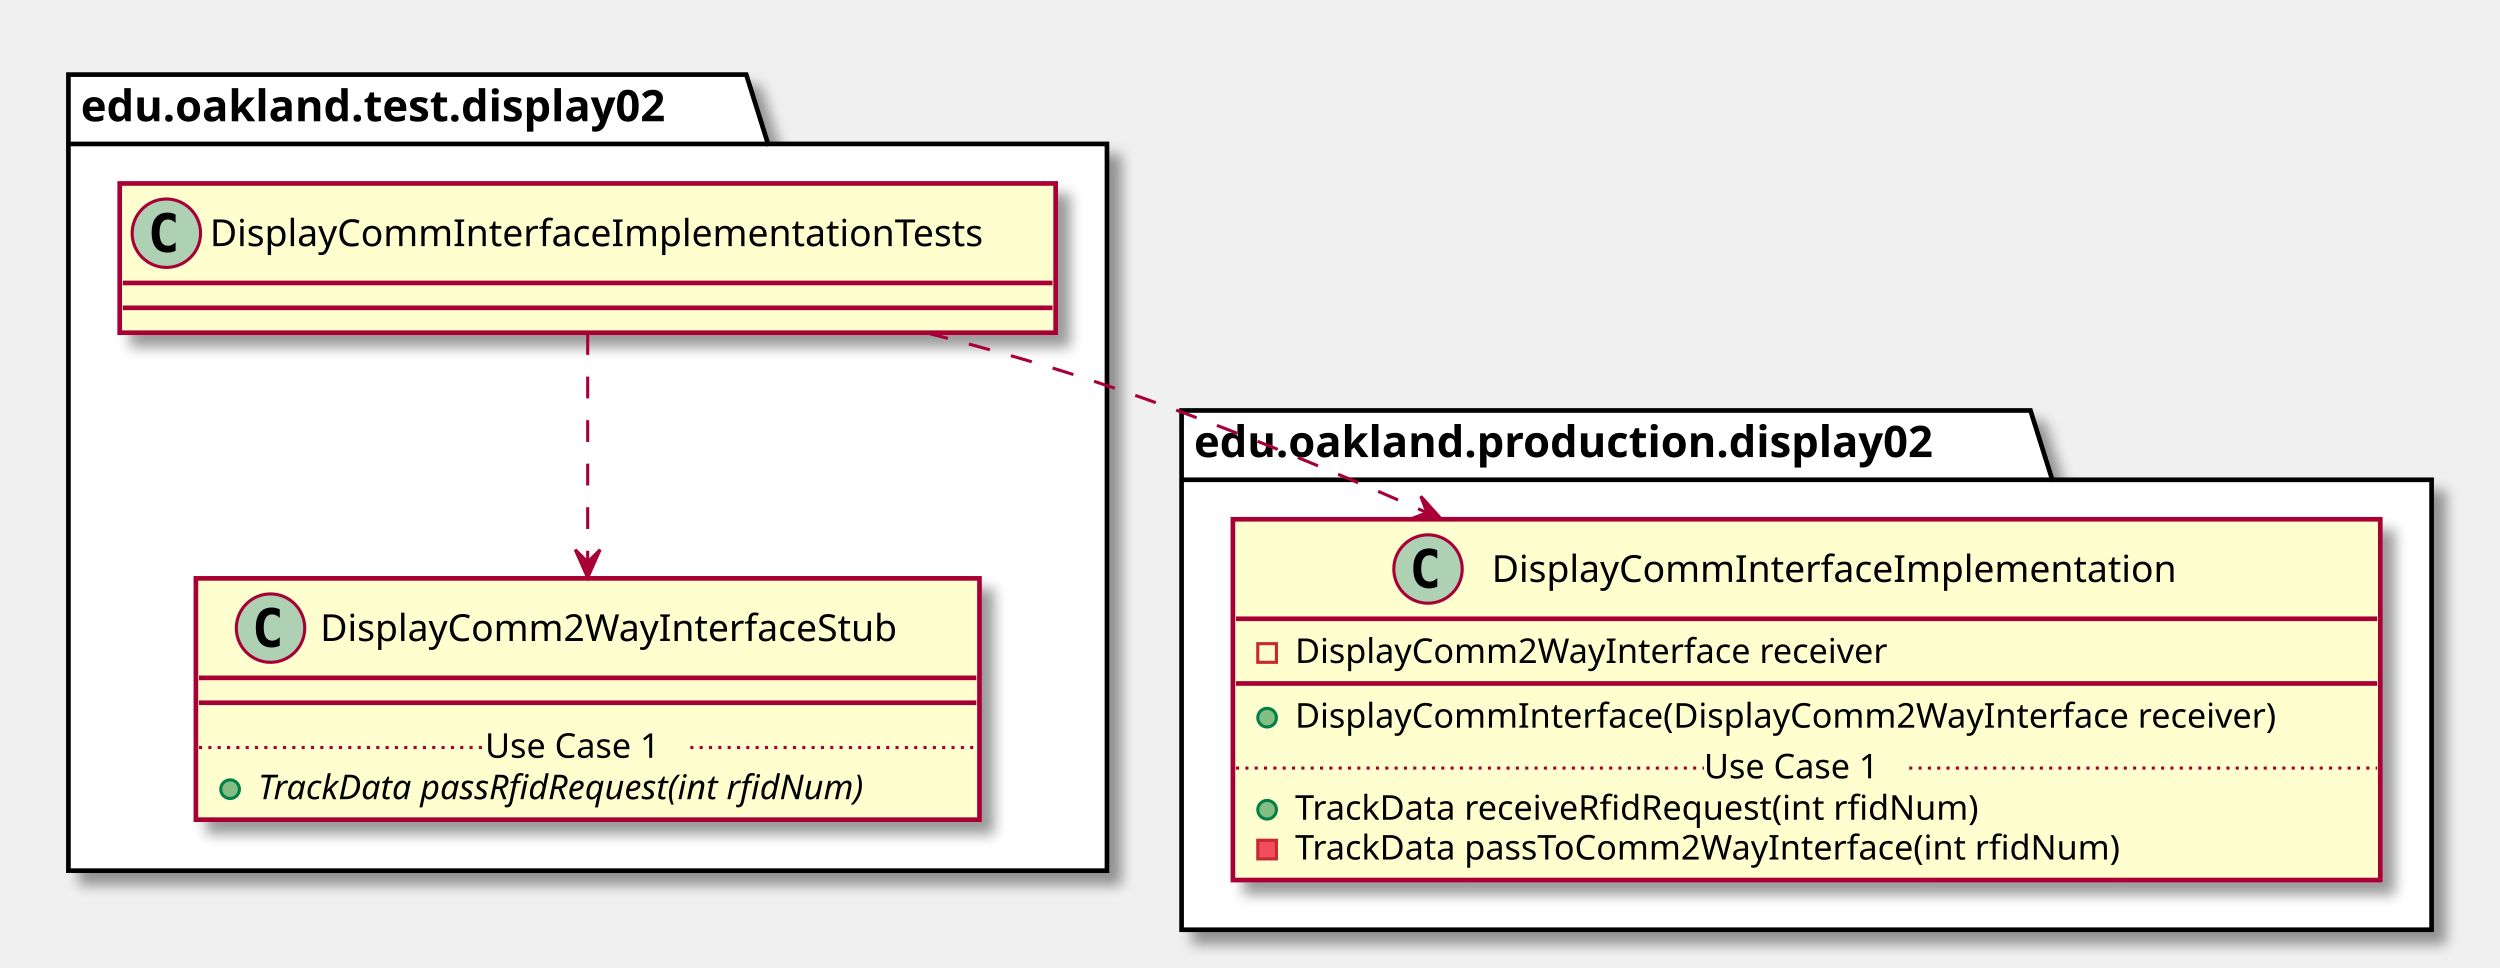
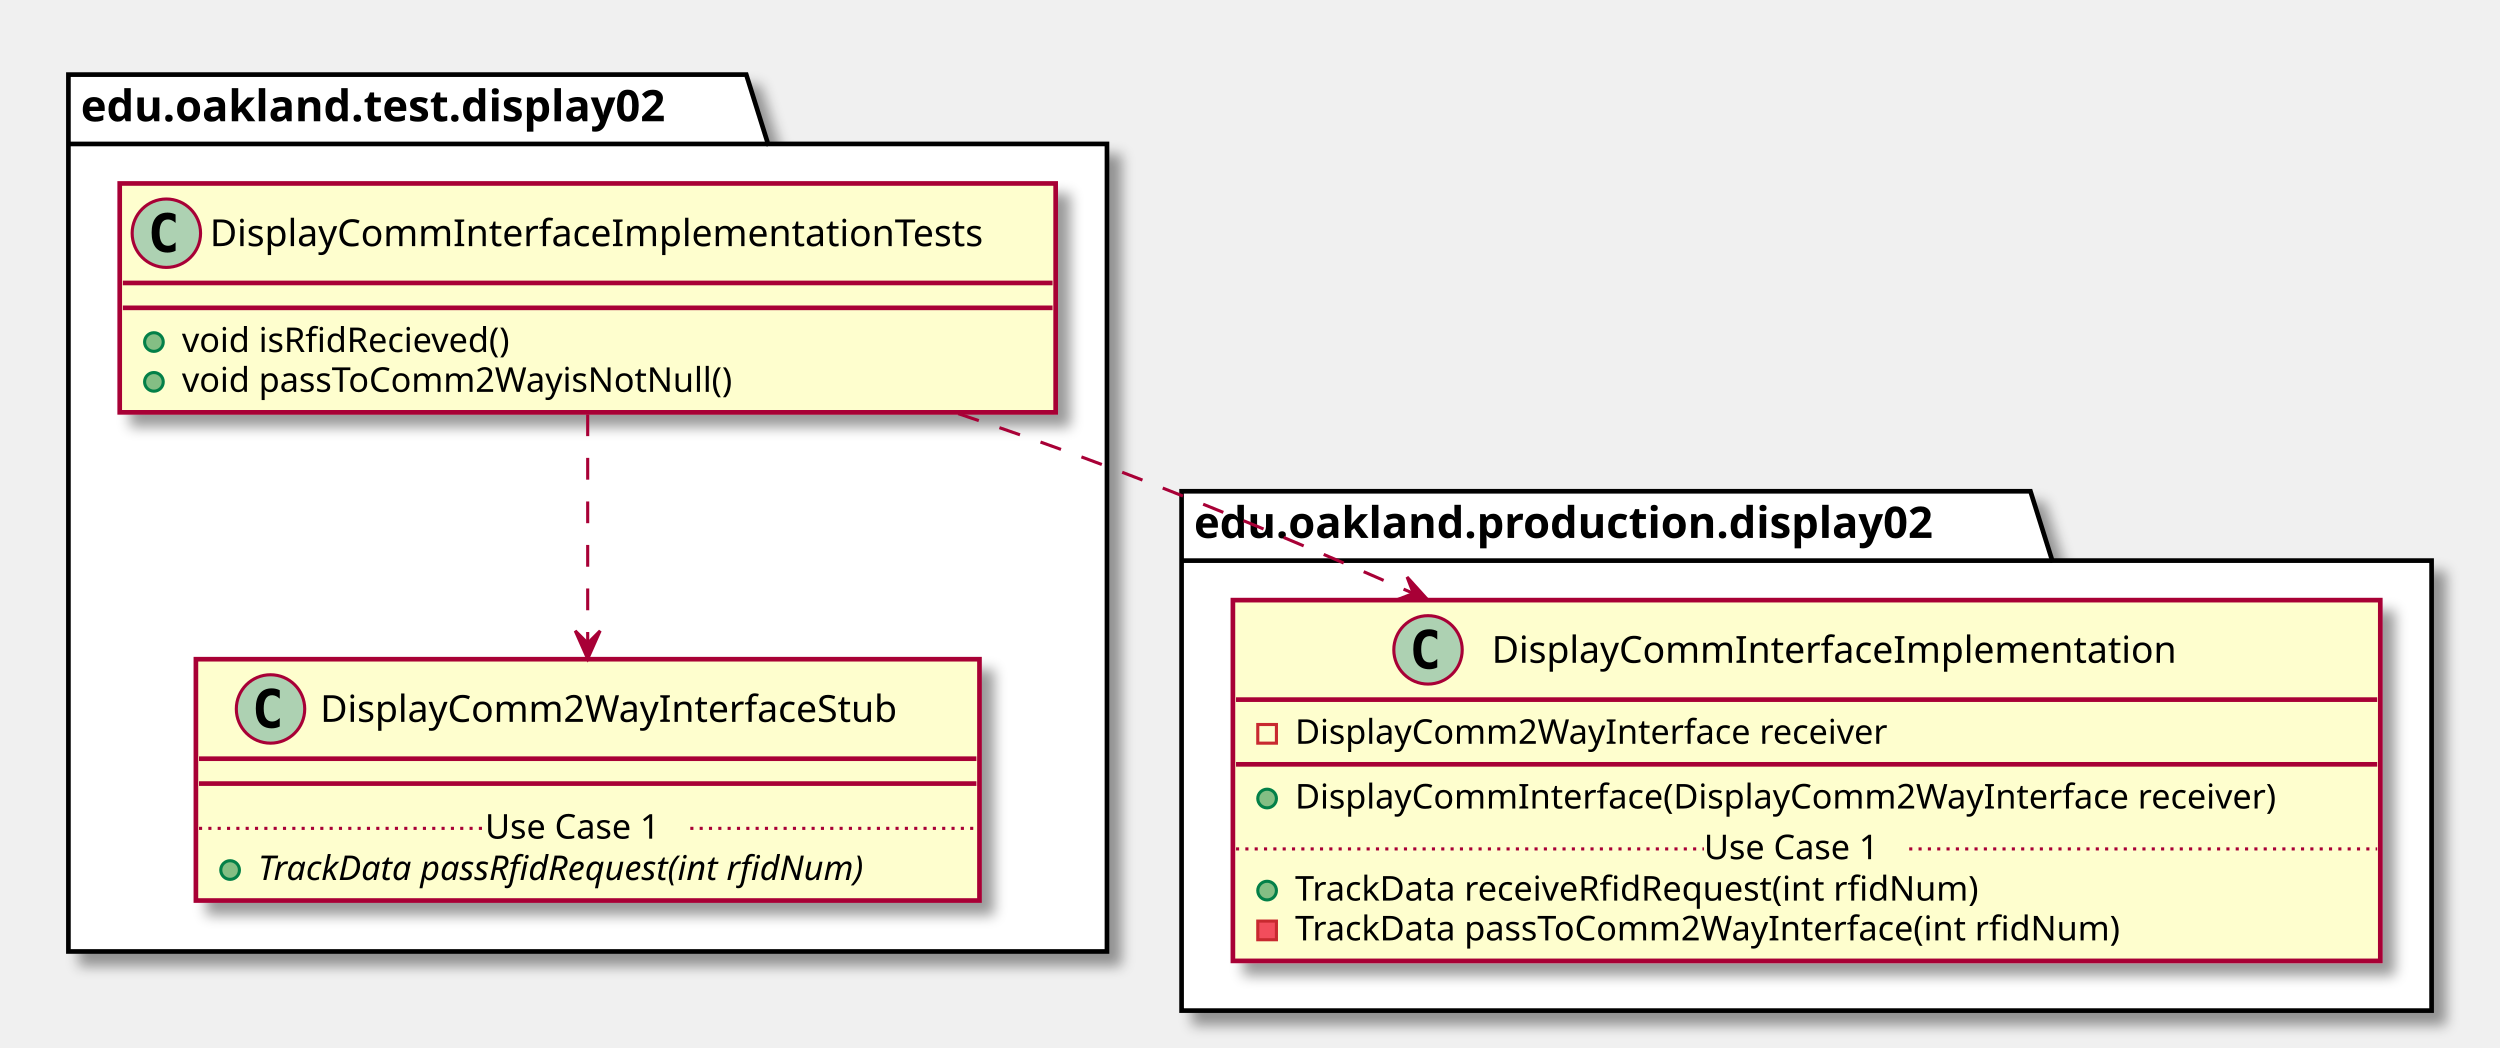
- <svg xmlns="http://www.w3.org/2000/svg" contentScriptType="application/ecmascript" contentStyleType="text/css" height="311px" preserveAspectRatio="none" style="width:804px;height:311px;" version="1.1" viewBox="0 0 804 311" width="804px" zoomAndPan="magnify">
+ <svg xmlns="http://www.w3.org/2000/svg" contentScriptType="application/ecmascript" contentStyleType="text/css" height="337px" preserveAspectRatio="none" style="width:804px;height:337px;" version="1.1" viewBox="0 0 804 337" width="804px" zoomAndPan="magnify">
  <defs>
-     <filter height="300%" id="f1ezuufo1b4yan" width="300%" x="-1" y="-1">
+     <filter height="300%" id="f12bw2ouc2ahtn" width="300%" x="-1" y="-1">
      <feGaussianBlur result="blurOut" stdDeviation="2.0" />
      <feColorMatrix in="blurOut" result="blurOut2" type="matrix" values="0 0 0 0 0 0 0 0 0 0 0 0 0 0 0 0 0 0 .4 0" />
      <feOffset dx="4.0" dy="4.0" in="blurOut2" result="blurOut3" />
      <feBlend in="SourceGraphic" in2="blurOut3" mode="normal" />
    </filter>
  </defs>
  <g>
-     <polygon fill="#FFFFFF" filter="url(#f1ezuufo1b4yan)" points="22,24,240,24,247,46.297,356,46.297,356,280,22,280,22,24" style="stroke: #000000; stroke-width: 1.5;" />
+     <polygon fill="#FFFFFF" filter="url(#f12bw2ouc2ahtn)" points="22,24,240,24,247,46.297,356,46.297,356,306,22,306,22,24" style="stroke: #000000; stroke-width: 1.5;" />
    <line style="stroke: #000000; stroke-width: 1.5;" x1="22" x2="247" y1="46.297" y2="46.297" />
    <text fill="#000000" font-family="sans-serif" font-size="14" font-weight="bold" lengthAdjust="spacingAndGlyphs" textLength="212" x="26" y="38.995">edu.oakland.test.display02</text>
-     <polygon fill="#FFFFFF" filter="url(#f1ezuufo1b4yan)" points="380,132,653,132,660,154.297,782,154.297,782,299,380,299,380,132" style="stroke: #000000; stroke-width: 1.5;" />
-     <line style="stroke: #000000; stroke-width: 1.5;" x1="380" x2="660" y1="154.297" y2="154.297" />
-     <text fill="#000000" font-family="sans-serif" font-size="14" font-weight="bold" lengthAdjust="spacingAndGlyphs" textLength="267" x="384" y="146.995">edu.oakland.production.display02</text>
-     <rect fill="#FEFECE" filter="url(#f1ezuufo1b4yan)" height="48" id="DisplayCommInterfaceImplementationTests" style="stroke: #A80036; stroke-width: 1.5;" width="301" x="38.5" y="59" />
+     <polygon fill="#FFFFFF" filter="url(#f12bw2ouc2ahtn)" points="380,158,653,158,660,180.297,782,180.297,782,325,380,325,380,158" style="stroke: #000000; stroke-width: 1.5;" />
+     <line style="stroke: #000000; stroke-width: 1.5;" x1="380" x2="660" y1="180.297" y2="180.297" />
+     <text fill="#000000" font-family="sans-serif" font-size="14" font-weight="bold" lengthAdjust="spacingAndGlyphs" textLength="267" x="384" y="172.995">edu.oakland.production.display02</text>
+     <rect fill="#FEFECE" filter="url(#f12bw2ouc2ahtn)" height="73.609" id="DisplayCommInterfaceImplementationTests" style="stroke: #A80036; stroke-width: 1.5;" width="301" x="38.5" y="59" />
    <ellipse cx="53.5" cy="75" fill="#ADD1B2" rx="11" ry="11" style="stroke: #A80036; stroke-width: 1.0;" />
    <path d="M56.469,80.641 Q55.891,80.938 55.25,81.078 Q54.609,81.234 53.906,81.234 Q51.406,81.234 50.078,79.594 Q48.766,77.938 48.766,74.812 Q48.766,71.688 50.078,70.031 Q51.406,68.375 53.906,68.375 Q54.609,68.375 55.25,68.531 Q55.906,68.688 56.469,68.984 L56.469,71.703 Q55.844,71.125 55.25,70.859 Q54.656,70.578 54.031,70.578 Q52.688,70.578 52,71.656 Q51.312,72.719 51.312,74.812 Q51.312,76.906 52,77.984 Q52.688,79.047 54.031,79.047 Q54.656,79.047 55.25,78.781 Q55.844,78.5 56.469,77.922 L56.469,80.641 Z " />
    <text fill="#000000" font-family="sans-serif" font-size="12" lengthAdjust="spacingAndGlyphs" textLength="269" x="67.5" y="79.154">DisplayCommInterfaceImplementationTests</text>
    <line style="stroke: #A80036; stroke-width: 1.5;" x1="39.5" x2="338.5" y1="91" y2="91" />
    <line style="stroke: #A80036; stroke-width: 1.5;" x1="39.5" x2="338.5" y1="99" y2="99" />
-     <rect fill="#FEFECE" filter="url(#f1ezuufo1b4yan)" height="77.609" id="DisplayComm2WayInterfaceStub" style="stroke: #A80036; stroke-width: 1.5;" width="252" x="63" y="186" />
-     <ellipse cx="87" cy="202" fill="#ADD1B2" rx="11" ry="11" style="stroke: #A80036; stroke-width: 1.0;" />
-     <path d="M89.969,207.641 Q89.391,207.938 88.75,208.078 Q88.109,208.234 87.406,208.234 Q84.906,208.234 83.578,206.594 Q82.266,204.938 82.266,201.812 Q82.266,198.688 83.578,197.031 Q84.906,195.375 87.406,195.375 Q88.109,195.375 88.75,195.531 Q89.406,195.688 89.969,195.984 L89.969,198.703 Q89.344,198.125 88.75,197.859 Q88.156,197.578 87.531,197.578 Q86.188,197.578 85.5,198.656 Q84.812,199.719 84.812,201.812 Q84.812,203.906 85.5,204.984 Q86.188,206.047 87.531,206.047 Q88.156,206.047 88.75,205.781 Q89.344,205.5 89.969,204.922 L89.969,207.641 Z " />
-     <text fill="#000000" font-family="sans-serif" font-size="12" lengthAdjust="spacingAndGlyphs" textLength="200" x="103" y="206.154">DisplayComm2WayInterfaceStub</text>
-     <line style="stroke: #A80036; stroke-width: 1.5;" x1="64" x2="314" y1="218" y2="218" />
-     <line style="stroke: #A80036; stroke-width: 1.5;" x1="64" x2="314" y1="226" y2="226" />
-     <ellipse cx="74" cy="253.805" fill="#84BE84" rx="3" ry="3" style="stroke: #038048; stroke-width: 1.0;" />
-     <text fill="#000000" font-family="sans-serif" font-size="11" font-style="italic" lengthAdjust="spacingAndGlyphs" textLength="226" x="83" y="257.015">TrackData passRfidRequest(int rfidNum)</text>
-     <line style="stroke: #A80036; stroke-width: 1.0; stroke-dasharray: 1.0,2.0;" x1="64" x2="156" y1="240.402" y2="240.402" />
-     <text fill="#000000" font-family="sans-serif" font-size="11" lengthAdjust="spacingAndGlyphs" textLength="66" x="156" y="243.71">Use Case 1</text>
-     <line style="stroke: #A80036; stroke-width: 1.0; stroke-dasharray: 1.0,2.0;" x1="222" x2="314" y1="240.402" y2="240.402" />
-     <rect fill="#FEFECE" filter="url(#f1ezuufo1b4yan)" height="116.023" id="DisplayCommInterfaceImplementation" style="stroke: #A80036; stroke-width: 1.5;" width="369" x="396.5" y="167" />
-     <ellipse cx="459.25" cy="183" fill="#ADD1B2" rx="11" ry="11" style="stroke: #A80036; stroke-width: 1.0;" />
-     <path d="M462.219,188.641 Q461.641,188.938 461,189.078 Q460.359,189.234 459.656,189.234 Q457.156,189.234 455.828,187.594 Q454.516,185.938 454.516,182.812 Q454.516,179.688 455.828,178.031 Q457.156,176.375 459.656,176.375 Q460.359,176.375 461,176.531 Q461.656,176.688 462.219,176.984 L462.219,179.703 Q461.594,179.125 461,178.859 Q460.406,178.578 459.781,178.578 Q458.438,178.578 457.75,179.656 Q457.062,180.719 457.062,182.812 Q457.062,184.906 457.75,185.984 Q458.438,187.047 459.781,187.047 Q460.406,187.047 461,186.781 Q461.594,186.5 462.219,185.922 L462.219,188.641 Z " />
-     <text fill="#000000" font-family="sans-serif" font-size="12" lengthAdjust="spacingAndGlyphs" textLength="235" x="479.75" y="187.154">DisplayCommInterfaceImplementation</text>
-     <line style="stroke: #A80036; stroke-width: 1.5;" x1="397.5" x2="764.5" y1="199" y2="199" />
-     <rect fill="none" height="6" style="stroke: #C82930; stroke-width: 1.0;" width="6" x="404.5" y="207" />
-     <text fill="#000000" font-family="sans-serif" font-size="11" lengthAdjust="spacingAndGlyphs" textLength="207" x="416.5" y="213.21">DisplayComm2WayInterface receiver</text>
-     <line style="stroke: #A80036; stroke-width: 1.5;" x1="397.5" x2="764.5" y1="219.805" y2="219.805" />
-     <ellipse cx="407.5" cy="230.805" fill="#84BE84" rx="3" ry="3" style="stroke: #038048; stroke-width: 1.0;" />
-     <text fill="#000000" font-family="sans-serif" font-size="11" lengthAdjust="spacingAndGlyphs" textLength="343" x="416.5" y="234.015">DisplayCommInterface(DisplayComm2WayInterface receiver)</text>
-     <ellipse cx="407.5" cy="260.414" fill="#84BE84" rx="3" ry="3" style="stroke: #038048; stroke-width: 1.0;" />
-     <text fill="#000000" font-family="sans-serif" font-size="11" lengthAdjust="spacingAndGlyphs" textLength="240" x="416.5" y="263.625">TrackData receiveRfidRequest(int rfidNum)</text>
-     <rect fill="#F24D5C" height="6" style="stroke: #C82930; stroke-width: 1.0;" width="6" x="404.5" y="270.219" />
-     <text fill="#000000" font-family="sans-serif" font-size="11" lengthAdjust="spacingAndGlyphs" textLength="290" x="416.5" y="276.429">TrackData passToComm2WayInterface(int rfidNum)</text>
-     <line style="stroke: #A80036; stroke-width: 1.0; stroke-dasharray: 1.0,2.0;" x1="397.5" x2="548" y1="247.012" y2="247.012" />
-     <text fill="#000000" font-family="sans-serif" font-size="11" lengthAdjust="spacingAndGlyphs" textLength="66" x="548" y="250.32">Use Case 1</text>
-     <line style="stroke: #A80036; stroke-width: 1.0; stroke-dasharray: 1.0,2.0;" x1="614" x2="764.5" y1="247.012" y2="247.012" />
-     <path d="M189,107.12 C189,127.06 189,156.39 189,180.68 " fill="none" id="DisplayCommInterfaceImplementationTests-&gt;DisplayComm2WayInterfaceStub" style="stroke: #A80036; stroke-width: 1.0; stroke-dasharray: 7.0,7.0;" />
-     <polygon fill="#A80036" points="189,185.78,193,176.78,189,180.78,185,176.78,189,185.78" style="stroke: #A80036; stroke-width: 1.0;" />
-     <path d="M298.07,107.07 C317.54,112.06 337.51,117.73 356,124 C389.96,135.5 425.82,150.21 458.69,164.77 " fill="none" id="DisplayCommInterfaceImplementationTests-&gt;DisplayCommInterfaceImplementation" style="stroke: #A80036; stroke-width: 1.0; stroke-dasharray: 7.0,7.0;" />
-     <polygon fill="#A80036" points="463.51,166.92,456.925,159.596,458.945,164.88,453.661,166.9,463.51,166.92" style="stroke: #A80036; stroke-width: 1.0;" />
+     <ellipse cx="49.5" cy="110" fill="#84BE84" rx="3" ry="3" style="stroke: #038048; stroke-width: 1.0;" />
+     <text fill="#000000" font-family="sans-serif" font-size="11" lengthAdjust="spacingAndGlyphs" textLength="116" x="58.5" y="113.21">void isRfidRecieved()</text>
+     <ellipse cx="49.5" cy="122.805" fill="#84BE84" rx="3" ry="3" style="stroke: #038048; stroke-width: 1.0;" />
+     <text fill="#000000" font-family="sans-serif" font-size="11" lengthAdjust="spacingAndGlyphs" textLength="193" x="58.5" y="126.015">void passToComm2WayisNotNull()</text>
+     <rect fill="#FEFECE" filter="url(#f12bw2ouc2ahtn)" height="77.609" id="DisplayComm2WayInterfaceStub" style="stroke: #A80036; stroke-width: 1.5;" width="252" x="63" y="212" />
+     <ellipse cx="87" cy="228" fill="#ADD1B2" rx="11" ry="11" style="stroke: #A80036; stroke-width: 1.0;" />
+     <path d="M89.969,233.641 Q89.391,233.938 88.75,234.078 Q88.109,234.234 87.406,234.234 Q84.906,234.234 83.578,232.594 Q82.266,230.938 82.266,227.812 Q82.266,224.688 83.578,223.031 Q84.906,221.375 87.406,221.375 Q88.109,221.375 88.75,221.531 Q89.406,221.688 89.969,221.984 L89.969,224.703 Q89.344,224.125 88.75,223.859 Q88.156,223.578 87.531,223.578 Q86.188,223.578 85.5,224.656 Q84.812,225.719 84.812,227.812 Q84.812,229.906 85.5,230.984 Q86.188,232.047 87.531,232.047 Q88.156,232.047 88.75,231.781 Q89.344,231.5 89.969,230.922 L89.969,233.641 Z " />
+     <text fill="#000000" font-family="sans-serif" font-size="12" lengthAdjust="spacingAndGlyphs" textLength="200" x="103" y="232.154">DisplayComm2WayInterfaceStub</text>
+     <line style="stroke: #A80036; stroke-width: 1.5;" x1="64" x2="314" y1="244" y2="244" />
+     <line style="stroke: #A80036; stroke-width: 1.5;" x1="64" x2="314" y1="252" y2="252" />
+     <ellipse cx="74" cy="279.805" fill="#84BE84" rx="3" ry="3" style="stroke: #038048; stroke-width: 1.0;" />
+     <text fill="#000000" font-family="sans-serif" font-size="11" font-style="italic" lengthAdjust="spacingAndGlyphs" textLength="226" x="83" y="283.015">TrackData passRfidRequest(int rfidNum)</text>
+     <line style="stroke: #A80036; stroke-width: 1.0; stroke-dasharray: 1.0,2.0;" x1="64" x2="156" y1="266.402" y2="266.402" />
+     <text fill="#000000" font-family="sans-serif" font-size="11" lengthAdjust="spacingAndGlyphs" textLength="66" x="156" y="269.71">Use Case 1</text>
+     <line style="stroke: #A80036; stroke-width: 1.0; stroke-dasharray: 1.0,2.0;" x1="222" x2="314" y1="266.402" y2="266.402" />
+     <rect fill="#FEFECE" filter="url(#f12bw2ouc2ahtn)" height="116.023" id="DisplayCommInterfaceImplementation" style="stroke: #A80036; stroke-width: 1.5;" width="369" x="396.5" y="193" />
+     <ellipse cx="459.25" cy="209" fill="#ADD1B2" rx="11" ry="11" style="stroke: #A80036; stroke-width: 1.0;" />
+     <path d="M462.219,214.641 Q461.641,214.938 461,215.078 Q460.359,215.234 459.656,215.234 Q457.156,215.234 455.828,213.594 Q454.516,211.938 454.516,208.812 Q454.516,205.688 455.828,204.031 Q457.156,202.375 459.656,202.375 Q460.359,202.375 461,202.531 Q461.656,202.688 462.219,202.984 L462.219,205.703 Q461.594,205.125 461,204.859 Q460.406,204.578 459.781,204.578 Q458.438,204.578 457.75,205.656 Q457.062,206.719 457.062,208.812 Q457.062,210.906 457.75,211.984 Q458.438,213.047 459.781,213.047 Q460.406,213.047 461,212.781 Q461.594,212.5 462.219,211.922 L462.219,214.641 Z " />
+     <text fill="#000000" font-family="sans-serif" font-size="12" lengthAdjust="spacingAndGlyphs" textLength="235" x="479.75" y="213.154">DisplayCommInterfaceImplementation</text>
+     <line style="stroke: #A80036; stroke-width: 1.5;" x1="397.5" x2="764.5" y1="225" y2="225" />
+     <rect fill="none" height="6" style="stroke: #C82930; stroke-width: 1.0;" width="6" x="404.5" y="233" />
+     <text fill="#000000" font-family="sans-serif" font-size="11" lengthAdjust="spacingAndGlyphs" textLength="207" x="416.5" y="239.21">DisplayComm2WayInterface receiver</text>
+     <line style="stroke: #A80036; stroke-width: 1.5;" x1="397.5" x2="764.5" y1="245.805" y2="245.805" />
+     <ellipse cx="407.5" cy="256.805" fill="#84BE84" rx="3" ry="3" style="stroke: #038048; stroke-width: 1.0;" />
+     <text fill="#000000" font-family="sans-serif" font-size="11" lengthAdjust="spacingAndGlyphs" textLength="343" x="416.5" y="260.015">DisplayCommInterface(DisplayComm2WayInterface receiver)</text>
+     <ellipse cx="407.5" cy="286.414" fill="#84BE84" rx="3" ry="3" style="stroke: #038048; stroke-width: 1.0;" />
+     <text fill="#000000" font-family="sans-serif" font-size="11" lengthAdjust="spacingAndGlyphs" textLength="240" x="416.5" y="289.625">TrackData receiveRfidRequest(int rfidNum)</text>
+     <rect fill="#F24D5C" height="6" style="stroke: #C82930; stroke-width: 1.0;" width="6" x="404.5" y="296.219" />
+     <text fill="#000000" font-family="sans-serif" font-size="11" lengthAdjust="spacingAndGlyphs" textLength="290" x="416.5" y="302.429">TrackData passToComm2WayInterface(int rfidNum)</text>
+     <line style="stroke: #A80036; stroke-width: 1.0; stroke-dasharray: 1.0,2.0;" x1="397.5" x2="548" y1="273.012" y2="273.012" />
+     <text fill="#000000" font-family="sans-serif" font-size="11" lengthAdjust="spacingAndGlyphs" textLength="66" x="548" y="276.32">Use Case 1</text>
+     <line style="stroke: #A80036; stroke-width: 1.0; stroke-dasharray: 1.0,2.0;" x1="614" x2="764.5" y1="273.012" y2="273.012" />
+     <path d="M189,133.26 C189,155.28 189,183.51 189,206.7 " fill="none" id="DisplayCommInterfaceImplementationTests-&gt;DisplayComm2WayInterfaceStub" style="stroke: #A80036; stroke-width: 1.0; stroke-dasharray: 7.0,7.0;" />
+     <polygon fill="#A80036" points="189,211.87,193,202.87,189,206.87,185,202.87,189,211.87" style="stroke: #A80036; stroke-width: 1.0;" />
+     <path d="M308.16,133.03 C324.33,138.44 340.64,144.17 356,150 C388.28,162.25 422.59,176.73 454.44,190.81 " fill="none" id="DisplayCommInterfaceImplementationTests-&gt;DisplayCommInterfaceImplementation" style="stroke: #A80036; stroke-width: 1.0; stroke-dasharray: 7.0,7.0;" />
+     <polygon fill="#A80036" points="459.12,192.88,452.516,185.573,454.55,190.852,449.271,192.886,459.12,192.88" style="stroke: #A80036; stroke-width: 1.0;" />
  </g>
</svg>
